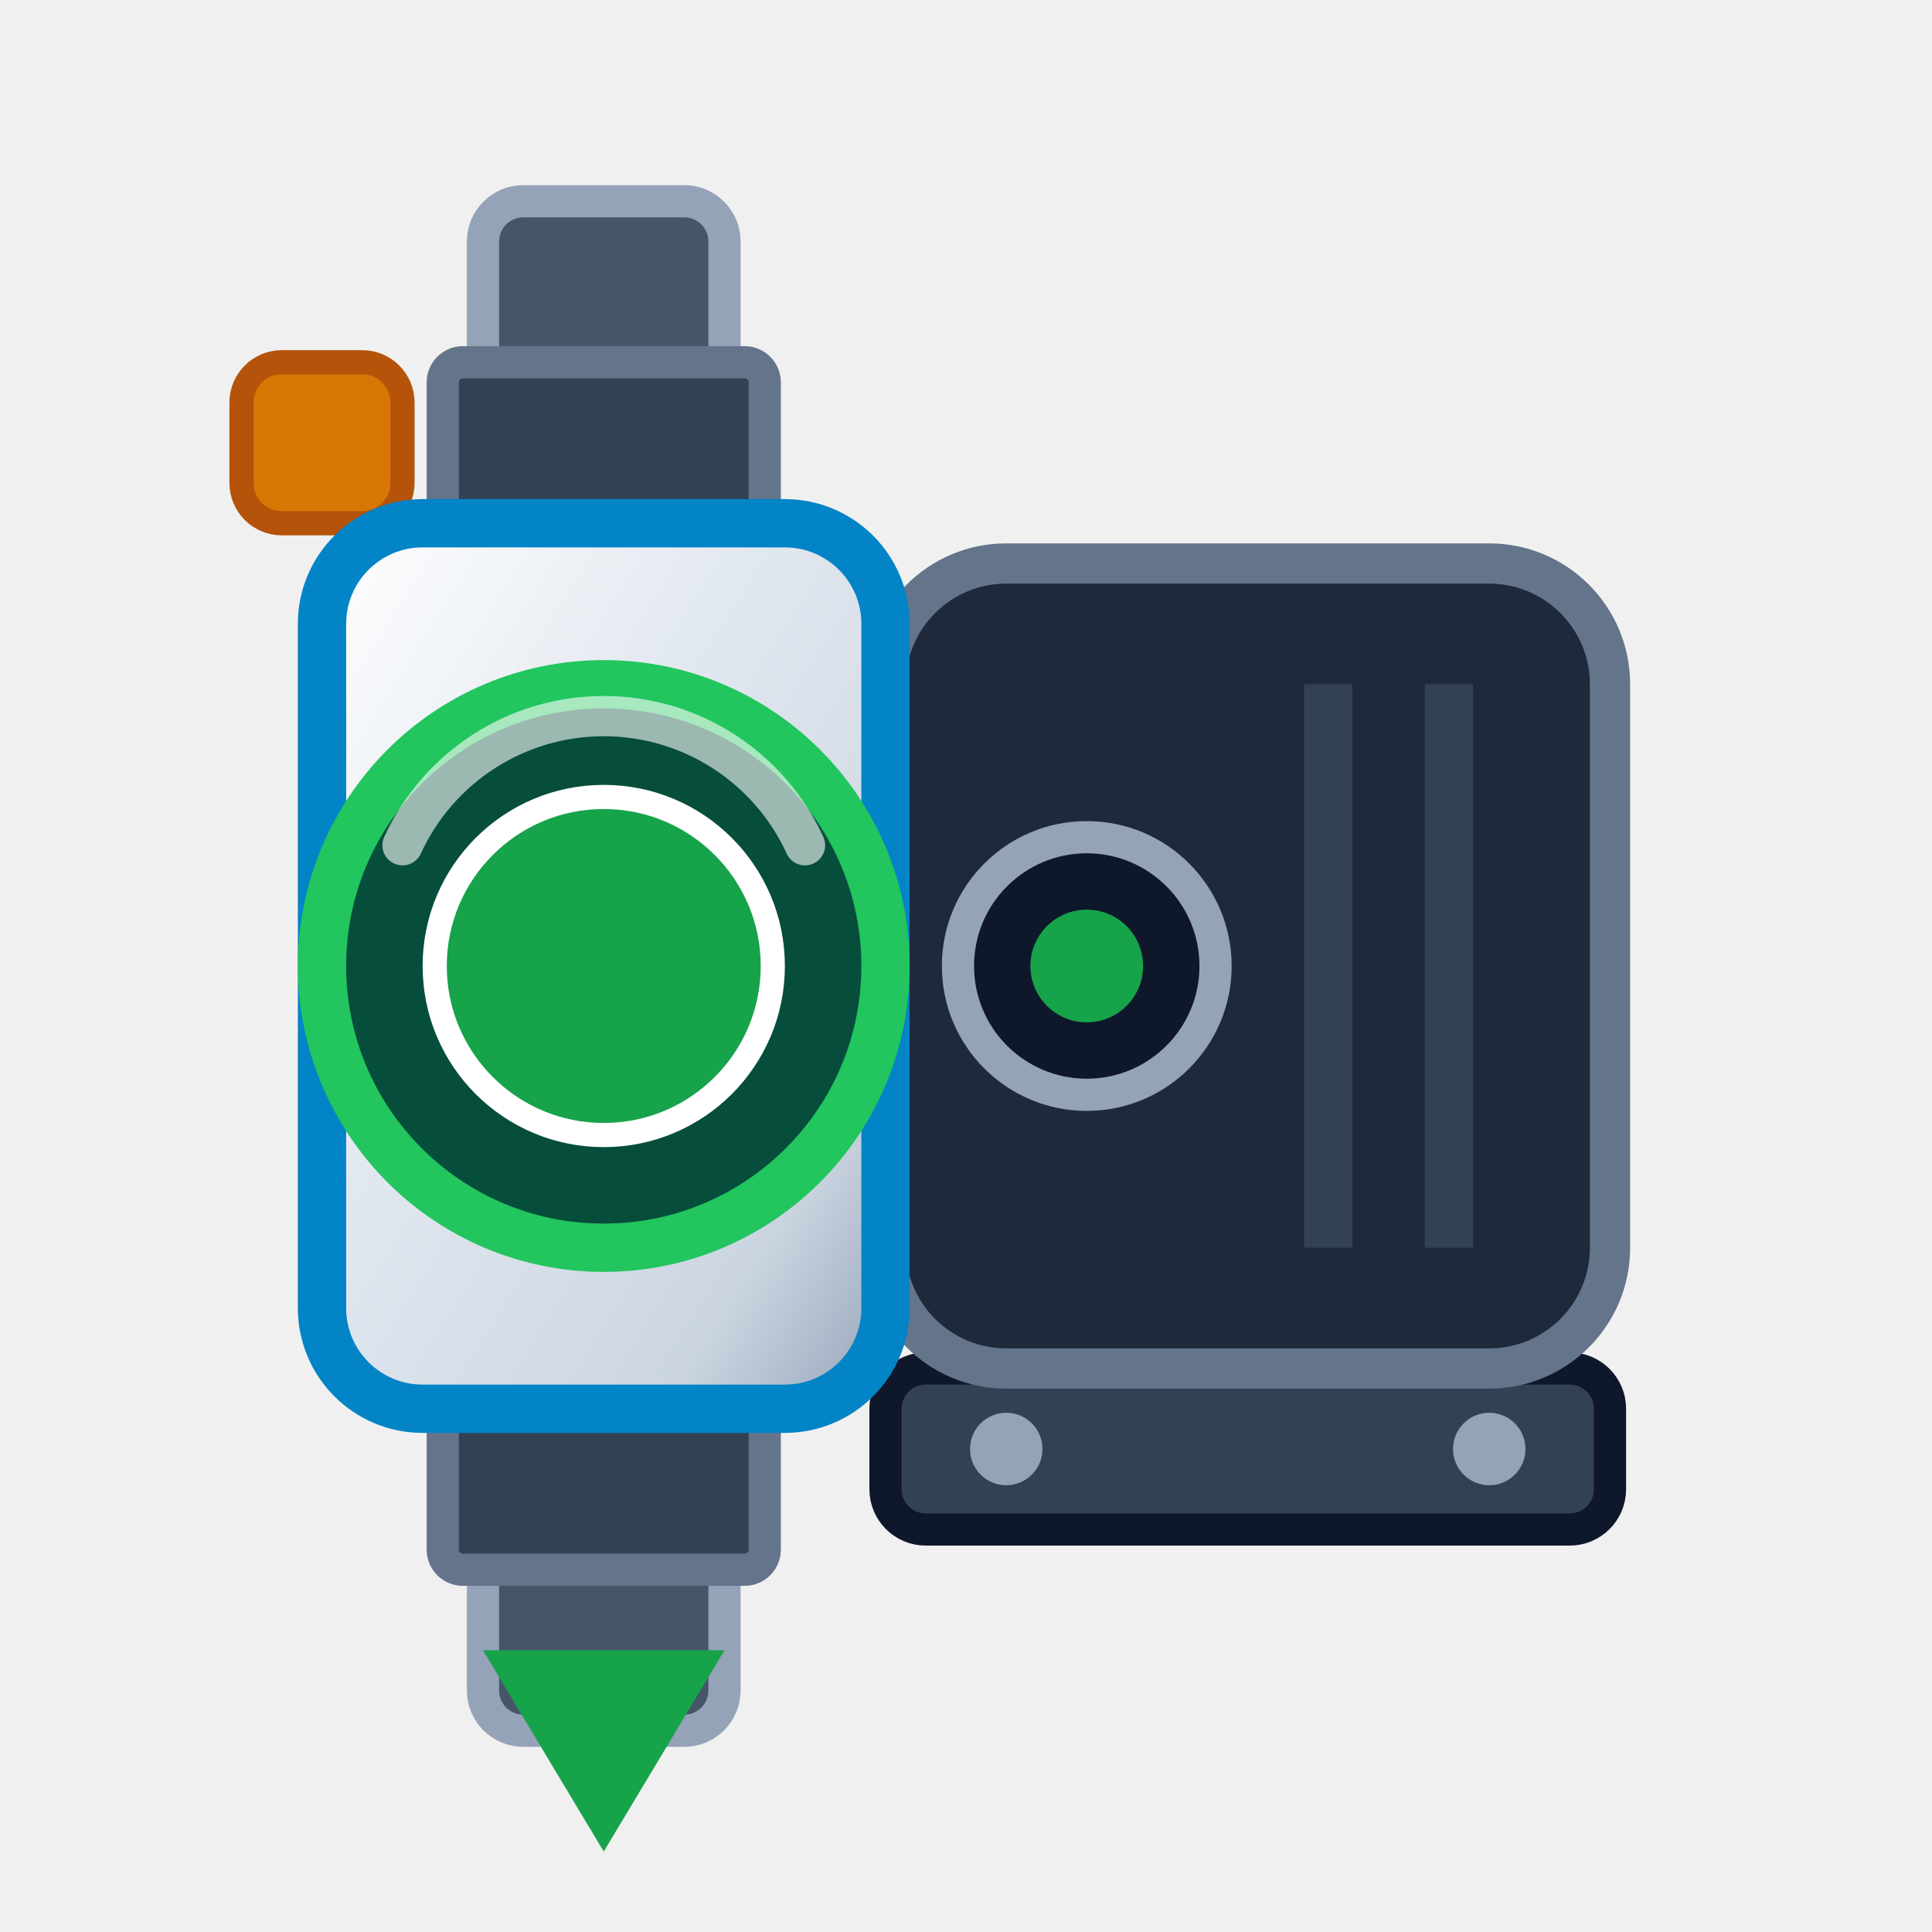
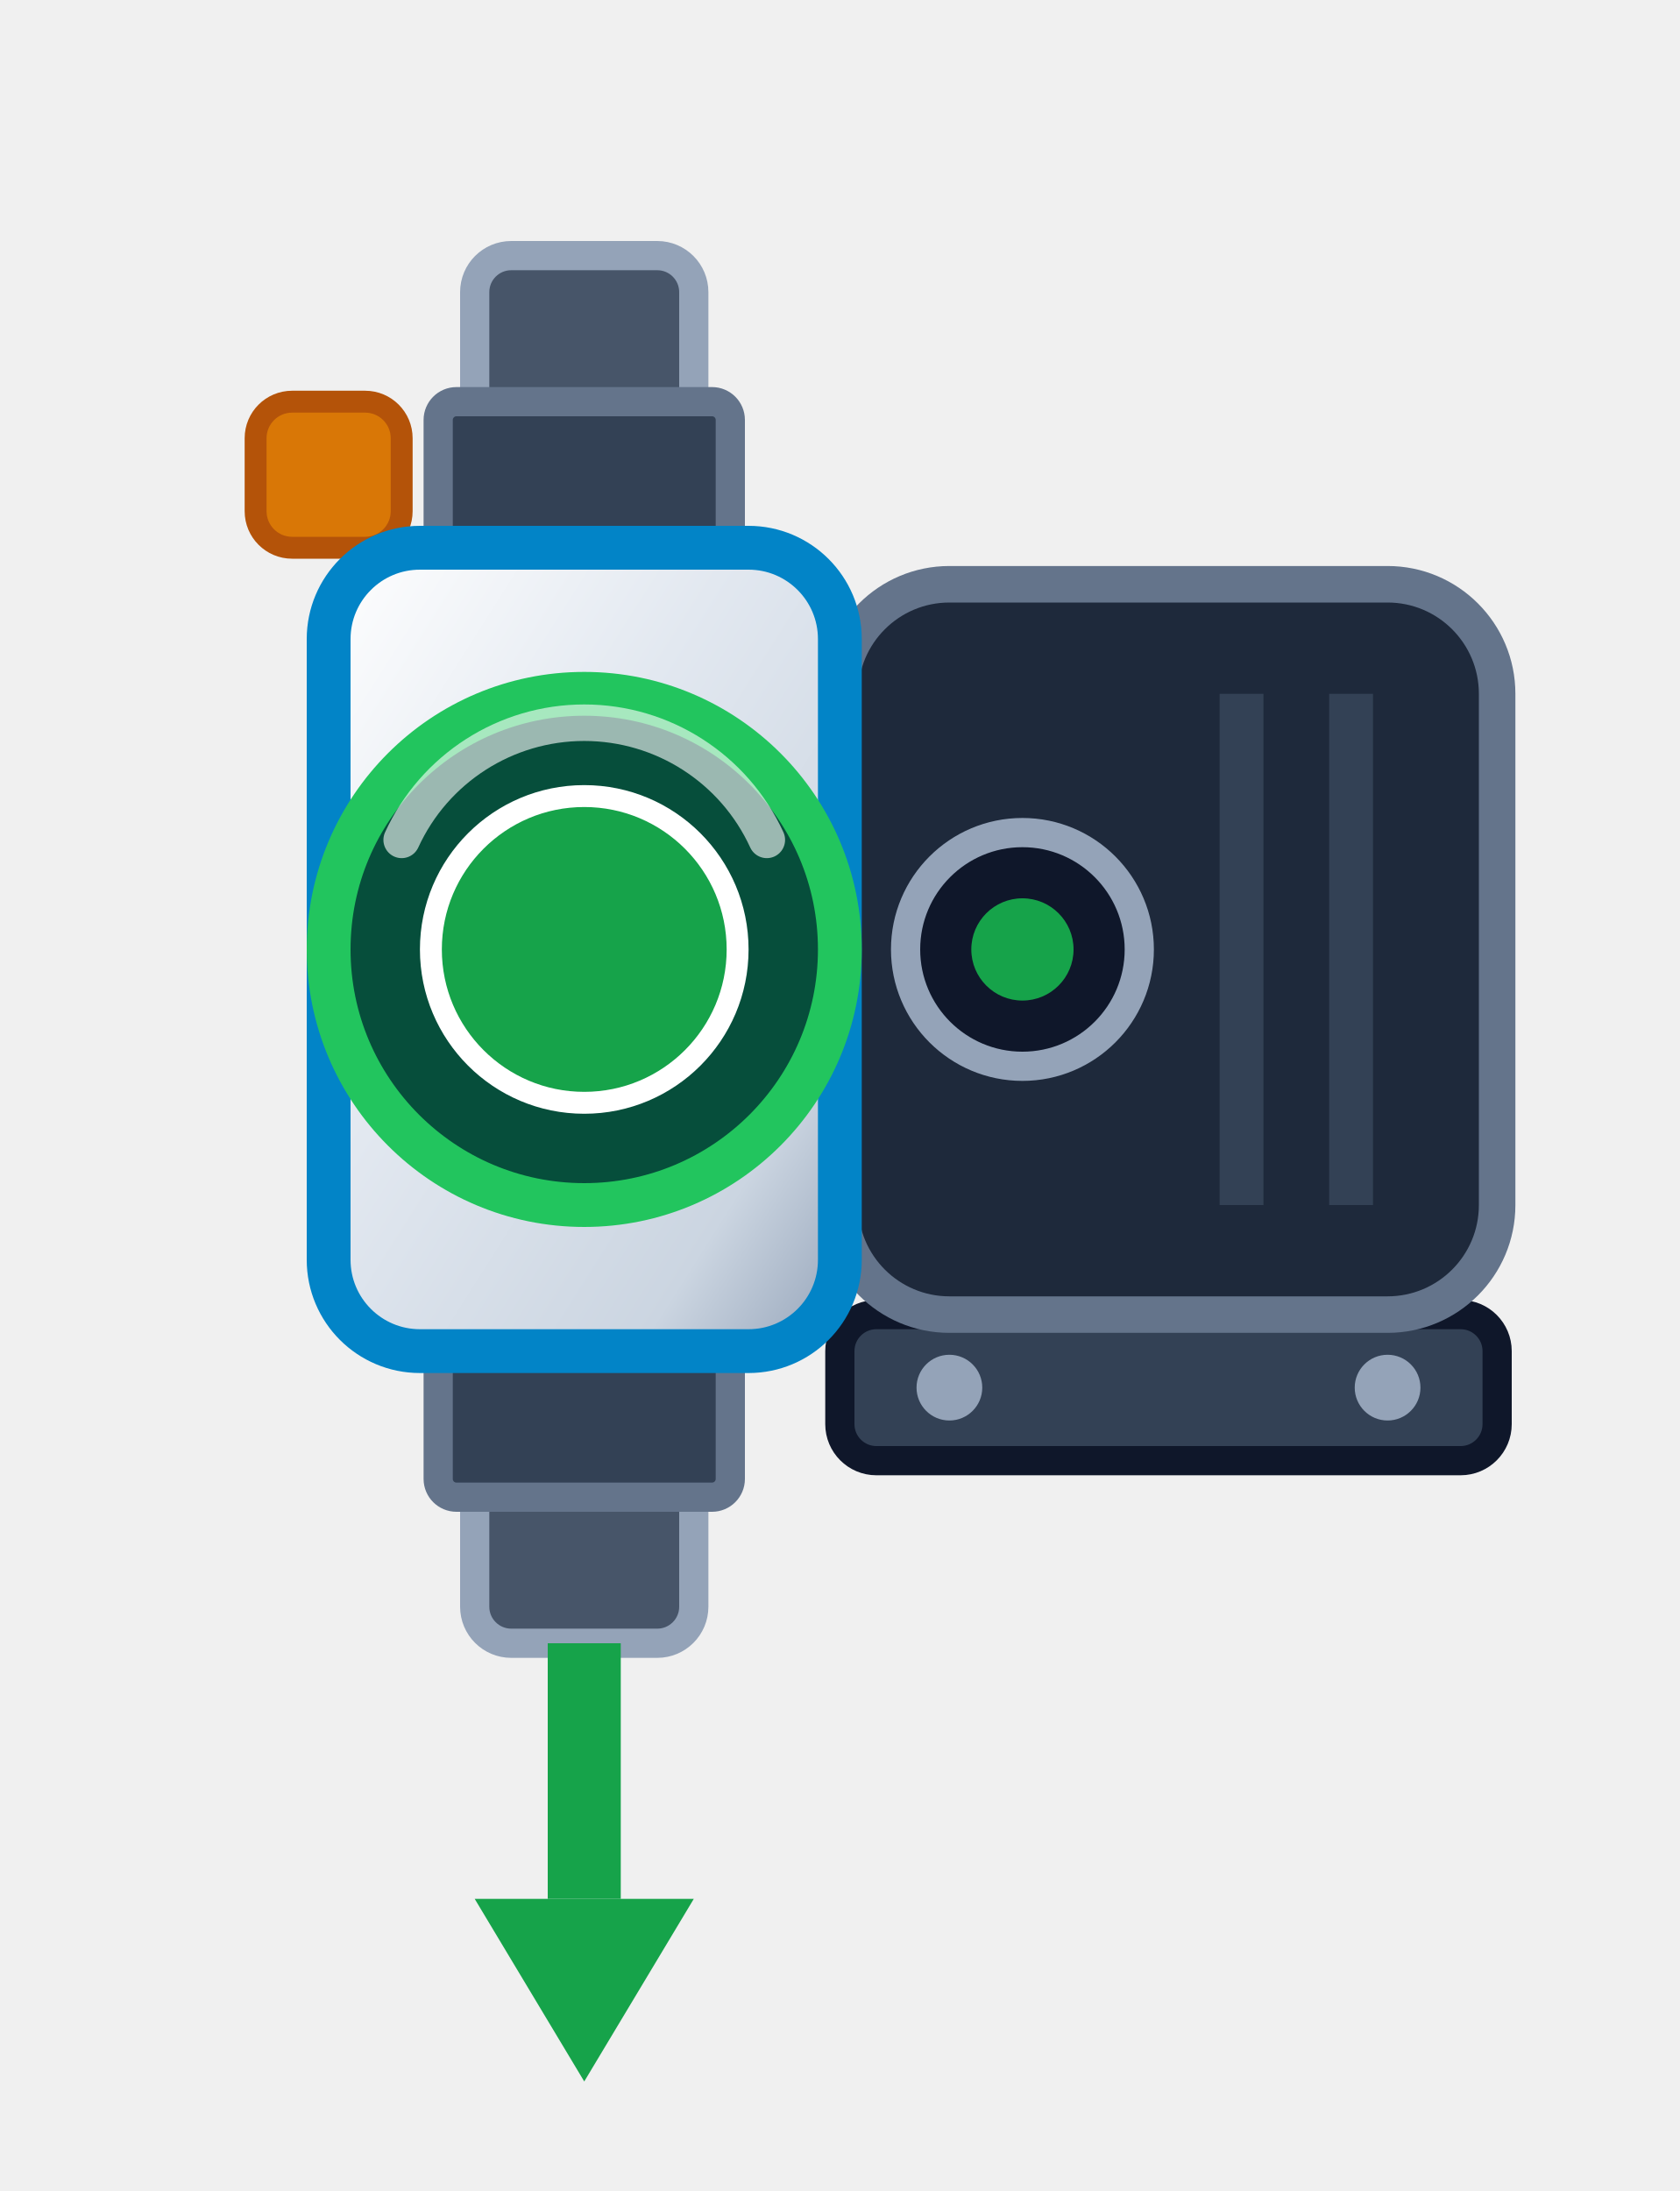
- <svg xmlns="http://www.w3.org/2000/svg" viewBox="0 0 48 48" width="48" height="48">
+ <svg xmlns="http://www.w3.org/2000/svg" viewBox="0 0 46 60" width="46" height="60">
  <defs>
-     <linearGradient id="dosingMetalGrad" x1="0%" y1="0%" x2="100%" y2="100%">
+     <linearGradient id="metalRingGrad" x1="0%" y1="0%" x2="100%" y2="100%">
      <stop offset="0%" stop-color="#FFFFFF" />
      <stop offset="40%" stop-color="#E2E8F0" />
      <stop offset="80%" stop-color="#CBD5E1" />
      <stop offset="100%" stop-color="#94A3B8" />
    </linearGradient>
+     <linearGradient id="filterVesselGrad" x1="0%" y1="0%" x2="100%" y2="0%">
+       <stop offset="0%" stop-color="#0369A1" />
+       <stop offset="25%" stop-color="#38BDF8" />
+       <stop offset="50%" stop-color="#0284C7" />
+       <stop offset="85%" stop-color="#0369A1" />
+       <stop offset="100%" stop-color="#075985" />
+     </linearGradient>
+     <linearGradient id="specularSheen" x1="0%" y1="0%" x2="100%" y2="0%">
+       <stop offset="0%" stop-color="#FFFFFF" stop-opacity="0.35" />
+       <stop offset="30%" stop-color="#FFFFFF" stop-opacity="0.1" />
+       <stop offset="100%" stop-color="#FFFFFF" stop-opacity="0" />
+     </linearGradient>
+     <linearGradient id="sandMediaGrad" x1="0%" y1="0%" x2="0%" y2="100%">
+       <stop offset="0%" stop-color="#FDE68A" />
+       <stop offset="40%" stop-color="#D97706" />
+       <stop offset="100%" stop-color="#92400E" />
+     </linearGradient>
+     <linearGradient id="carbonMediaGrad" x1="0%" y1="0%" x2="0%" y2="100%">
+       <stop offset="0%" stop-color="#64748B" />
+       <stop offset="30%" stop-color="#334155" />
+       <stop offset="100%" stop-color="#0F172A" />
+     </linearGradient>
+     <linearGradient id="resinMediaGrad" x1="0%" y1="0%" x2="0%" y2="100%">
+       <stop offset="0%" stop-color="#FCD34D" />
+       <stop offset="45%" stop-color="#F59E0B" />
+       <stop offset="100%" stop-color="#B45309" />
+     </linearGradient>
+     <radialGradient id="mpvCasingGrad" cx="30%" cy="30%" r="70%">
+       <stop offset="0%" stop-color="#27272A" />
+       <stop offset="60%" stop-color="#18181B" />
+       <stop offset="100%" stop-color="#09090B" />
+     </radialGradient>
+     <radialGradient id="mpvDialGrad" cx="35%" cy="35%" r="65%">
+       <stop offset="0%" stop-color="#1E3A8A" />
+       <stop offset="50%" stop-color="#1E40AF" />
+       <stop offset="100%" stop-color="#0C4A6E" />
+     </radialGradient>
+     <radialGradient id="mpvBoltGrad" cx="30%" cy="30%" r="70%">
+       <stop offset="0%" stop-color="#F1F5F9" />
+       <stop offset="50%" stop-color="#94A3B8" />
+       <stop offset="100%" stop-color="#475569" />
+     </radialGradient>
  </defs>
-   <rect x="22" y="34" width="18" height="4" rx="1" fill="#334155" stroke="#0F172A" stroke-width="0.8" />
-   <circle cx="25" cy="36" r="0.9" fill="#94A3B8" />
-   <circle cx="37" cy="36" r="0.9" fill="#94A3B8" />
-   <rect x="22" y="14" width="18" height="20" rx="3" fill="#1E293B" stroke="#64748B" stroke-width="1" />
-   <line x1="33" y1="17" x2="33" y2="31" stroke="#334155" stroke-width="1.2" />
-   <line x1="36" y1="17" x2="36" y2="31" stroke="#334155" stroke-width="1.2" />
-   <circle cx="27" cy="24" r="3.2" fill="#0F172A" stroke="#94A3B8" stroke-width="0.8" />
-   <circle cx="27" cy="24" r="1.4" fill="#16A34A" />
-   <rect x="12" y="5" width="6" height="8" rx="1" fill="#475569" stroke="#94A3B8" stroke-width="0.8" />
-   <rect x="11" y="9" width="8" height="4" rx="0.5" fill="#334155" stroke="#64748B" stroke-width="0.8" />
-   <rect x="12" y="35" width="6" height="8" rx="1" fill="#475569" stroke="#94A3B8" stroke-width="0.8" />
-   <rect x="11" y="35" width="8" height="4" rx="0.5" fill="#334155" stroke="#64748B" stroke-width="0.8" />
-   <polygon points="12,41 15,46 18,41" fill="#16A34A" />
-   <rect x="6" y="9" width="4" height="4" rx="1" fill="#D97706" stroke="#B45309" stroke-width="0.6" />
-   <rect x="8" y="13" width="14" height="22" rx="2.5" fill="url(#dosingMetalGrad)" stroke="#0284C7" stroke-width="1.2" />
-   <circle cx="15" cy="24" r="7" fill="#064E3B" stroke="#22C55E" stroke-width="1.2" />
-   <circle cx="15" cy="24" r="4.2" fill="#16A34A" stroke="#FFFFFF" stroke-width="0.6">
-     <animate attributeName="r" values="3.2; 5.2; 3.2" dur="0.75s" repeatCount="indefinite" />
-     <animate attributeName="opacity" values="0.7; 1; 0.7" dur="0.75s" repeatCount="indefinite" />
-   </circle>
-   <path d="M 10 21 A 5.5 5.5 0 0 1 20 21" stroke="#FFFFFF" stroke-width="1" fill="none" opacity="0.6" stroke-linecap="round" />
+   <g transform="translate(1, 2)">
+     <rect x="22" y="34" width="18" height="4" rx="1" fill="#334155" stroke="#0F172A" stroke-width="0.8" />
+     <circle cx="25" cy="36" r="0.9" fill="#94A3B8" />
+     <circle cx="37" cy="36" r="0.9" fill="#94A3B8" />
+     <rect x="22" y="14" width="18" height="20" rx="3" fill="#1E293B" stroke="#64748B" stroke-width="1" />
+     <line x1="33" y1="17" x2="33" y2="31" stroke="#334155" stroke-width="1.2" />
+     <line x1="36" y1="17" x2="36" y2="31" stroke="#334155" stroke-width="1.2" />
+     <circle cx="27" cy="24" r="3.2" fill="#0F172A" stroke="#94A3B8" stroke-width="0.8" />
+     <circle cx="27" cy="24" r="1.4" fill="#16A34A" />
+     <rect x="12" y="5" width="6" height="8" rx="1" fill="#475569" stroke="#94A3B8" stroke-width="0.8" />
+     <rect x="11" y="9" width="8" height="4" rx="0.5" fill="#334155" stroke="#64748B" stroke-width="0.8" />
+     <rect x="12" y="35" width="6" height="8" rx="1" fill="#475569" stroke="#94A3B8" stroke-width="0.8" />
+     <rect x="11" y="35" width="8" height="4" rx="0.5" fill="#334155" stroke="#64748B" stroke-width="0.8" />
+     <line x1="15" y1="43" x2="15" y2="50" stroke="#16A34A" stroke-width="2" />
+     <polygon points="12,50 15,55 18,50" fill="#16A34A" />
+     <rect x="6" y="9" width="4" height="4" rx="1" fill="#D97706" stroke="#B45309" stroke-width="0.6" />
+     <rect x="8" y="13" width="14" height="22" rx="2.5" fill="url(#metalRingGrad)" stroke="#0284C7" stroke-width="1.2" />
+     <circle cx="15" cy="24" r="7" fill="#064E3B" stroke="#22C55E" stroke-width="1.2" />
+     <circle cx="15" cy="24" r="4.2" fill="#16A34A" stroke="#FFFFFF" stroke-width="0.6">
+       <animate attributeName="r" values="3.2; 5.2; 3.2" dur="0.75s" repeatCount="indefinite" />
+       <animate attributeName="opacity" values="0.7; 1; 0.7" dur="0.75s" repeatCount="indefinite" />
+     </circle>
+     <path d="M 10 21 A 5.5 5.5 0 0 1 20 21" stroke="#FFFFFF" stroke-width="1" fill="none" opacity="0.6" stroke-linecap="round" />
+   </g>
</svg>
